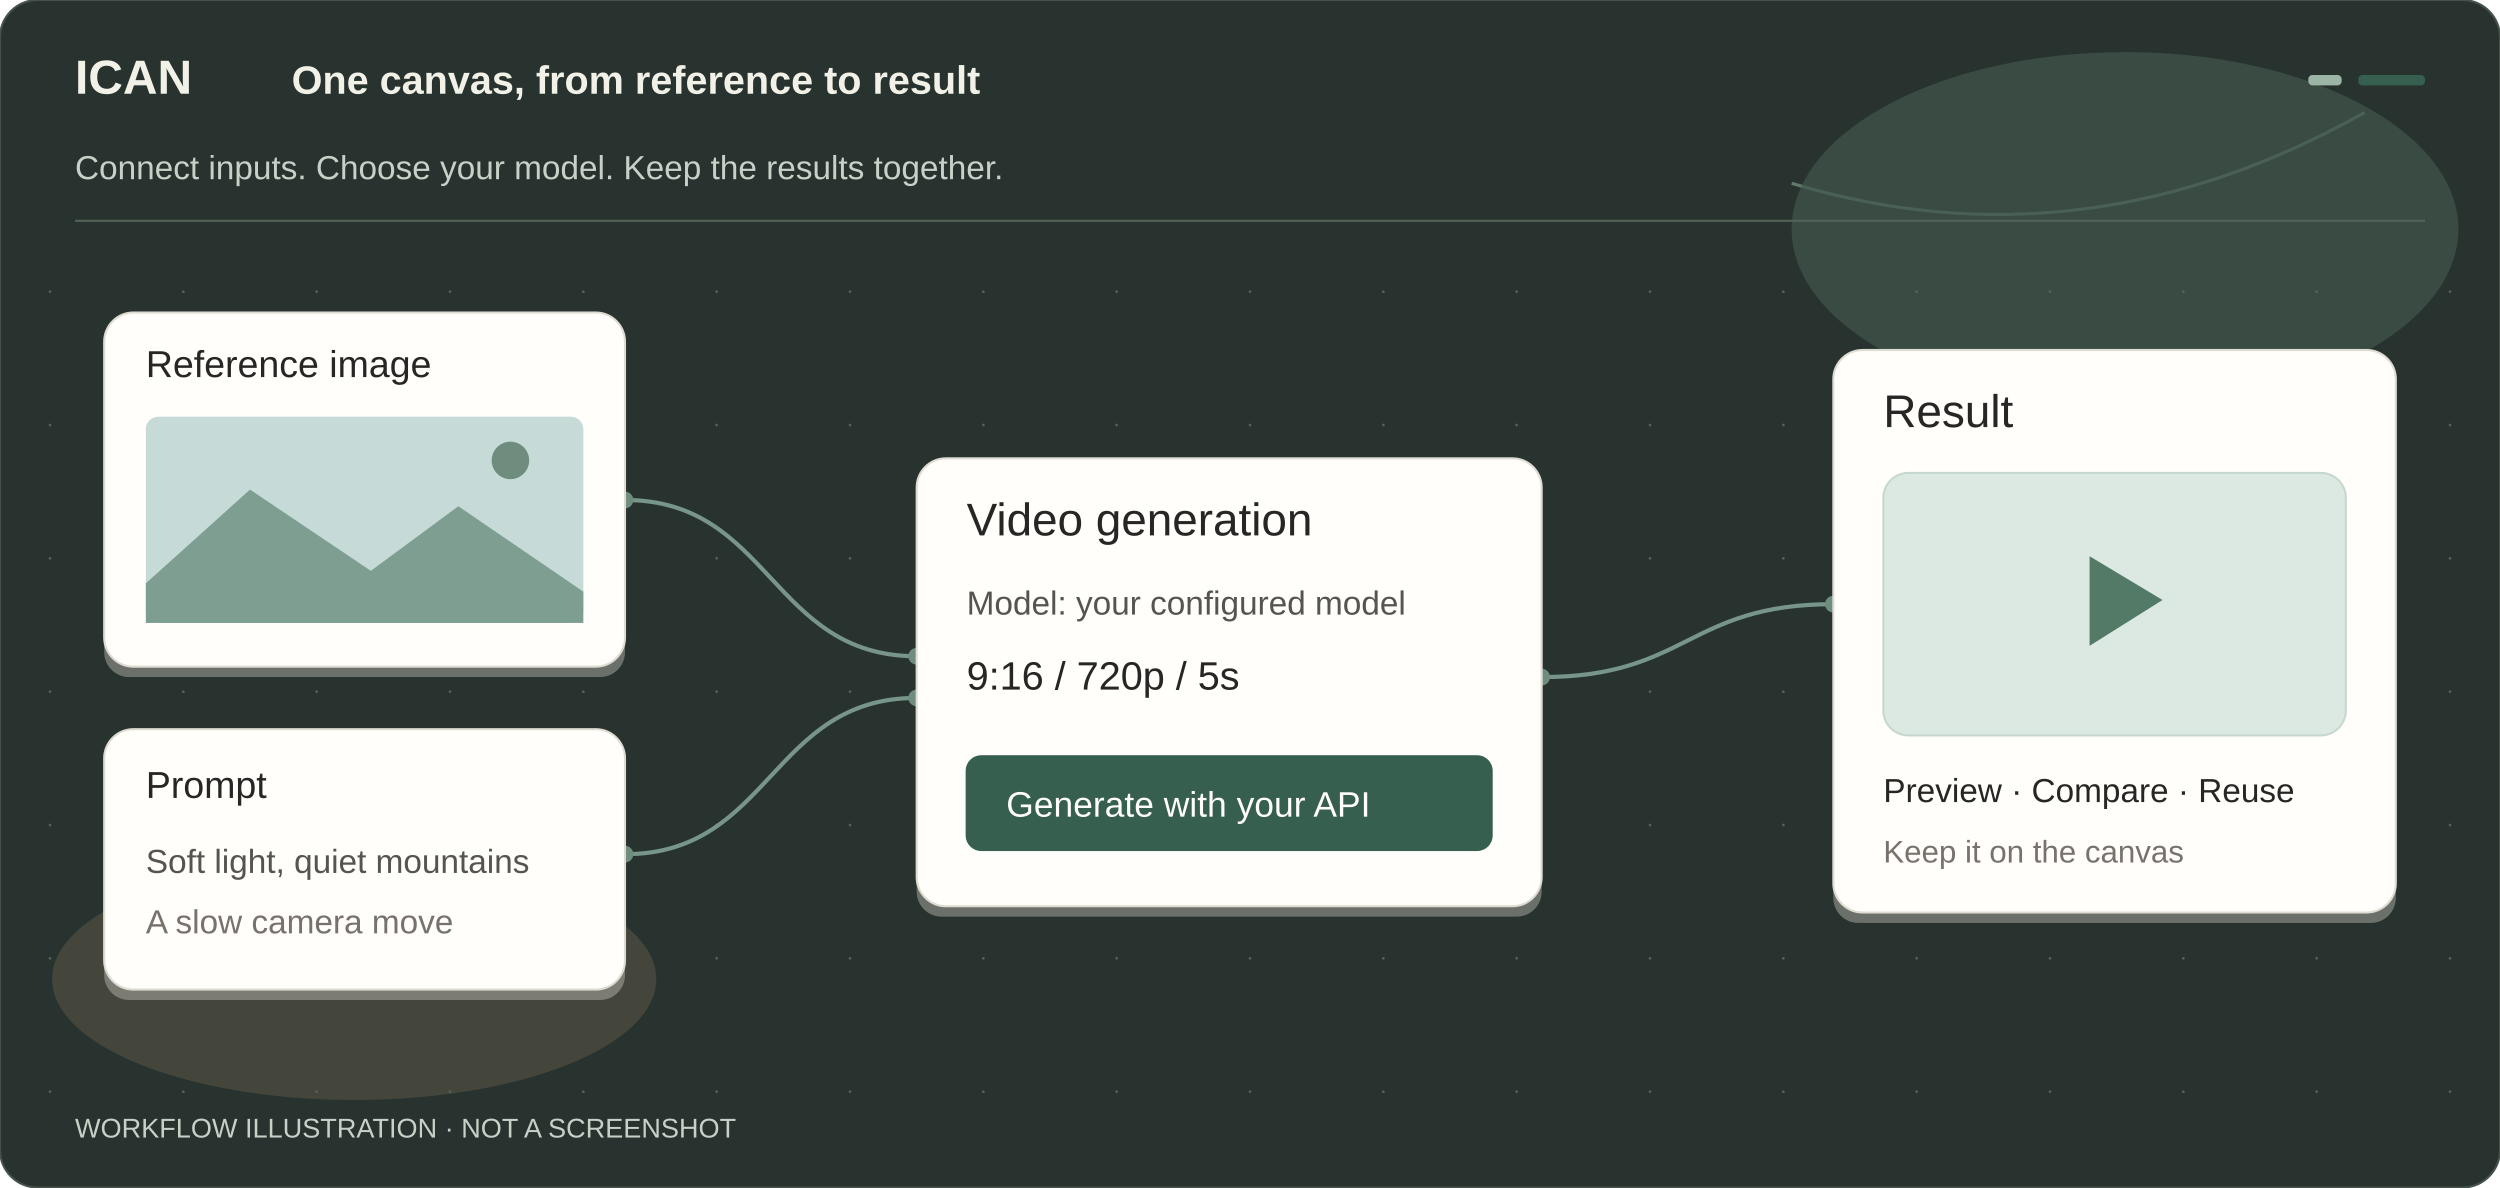
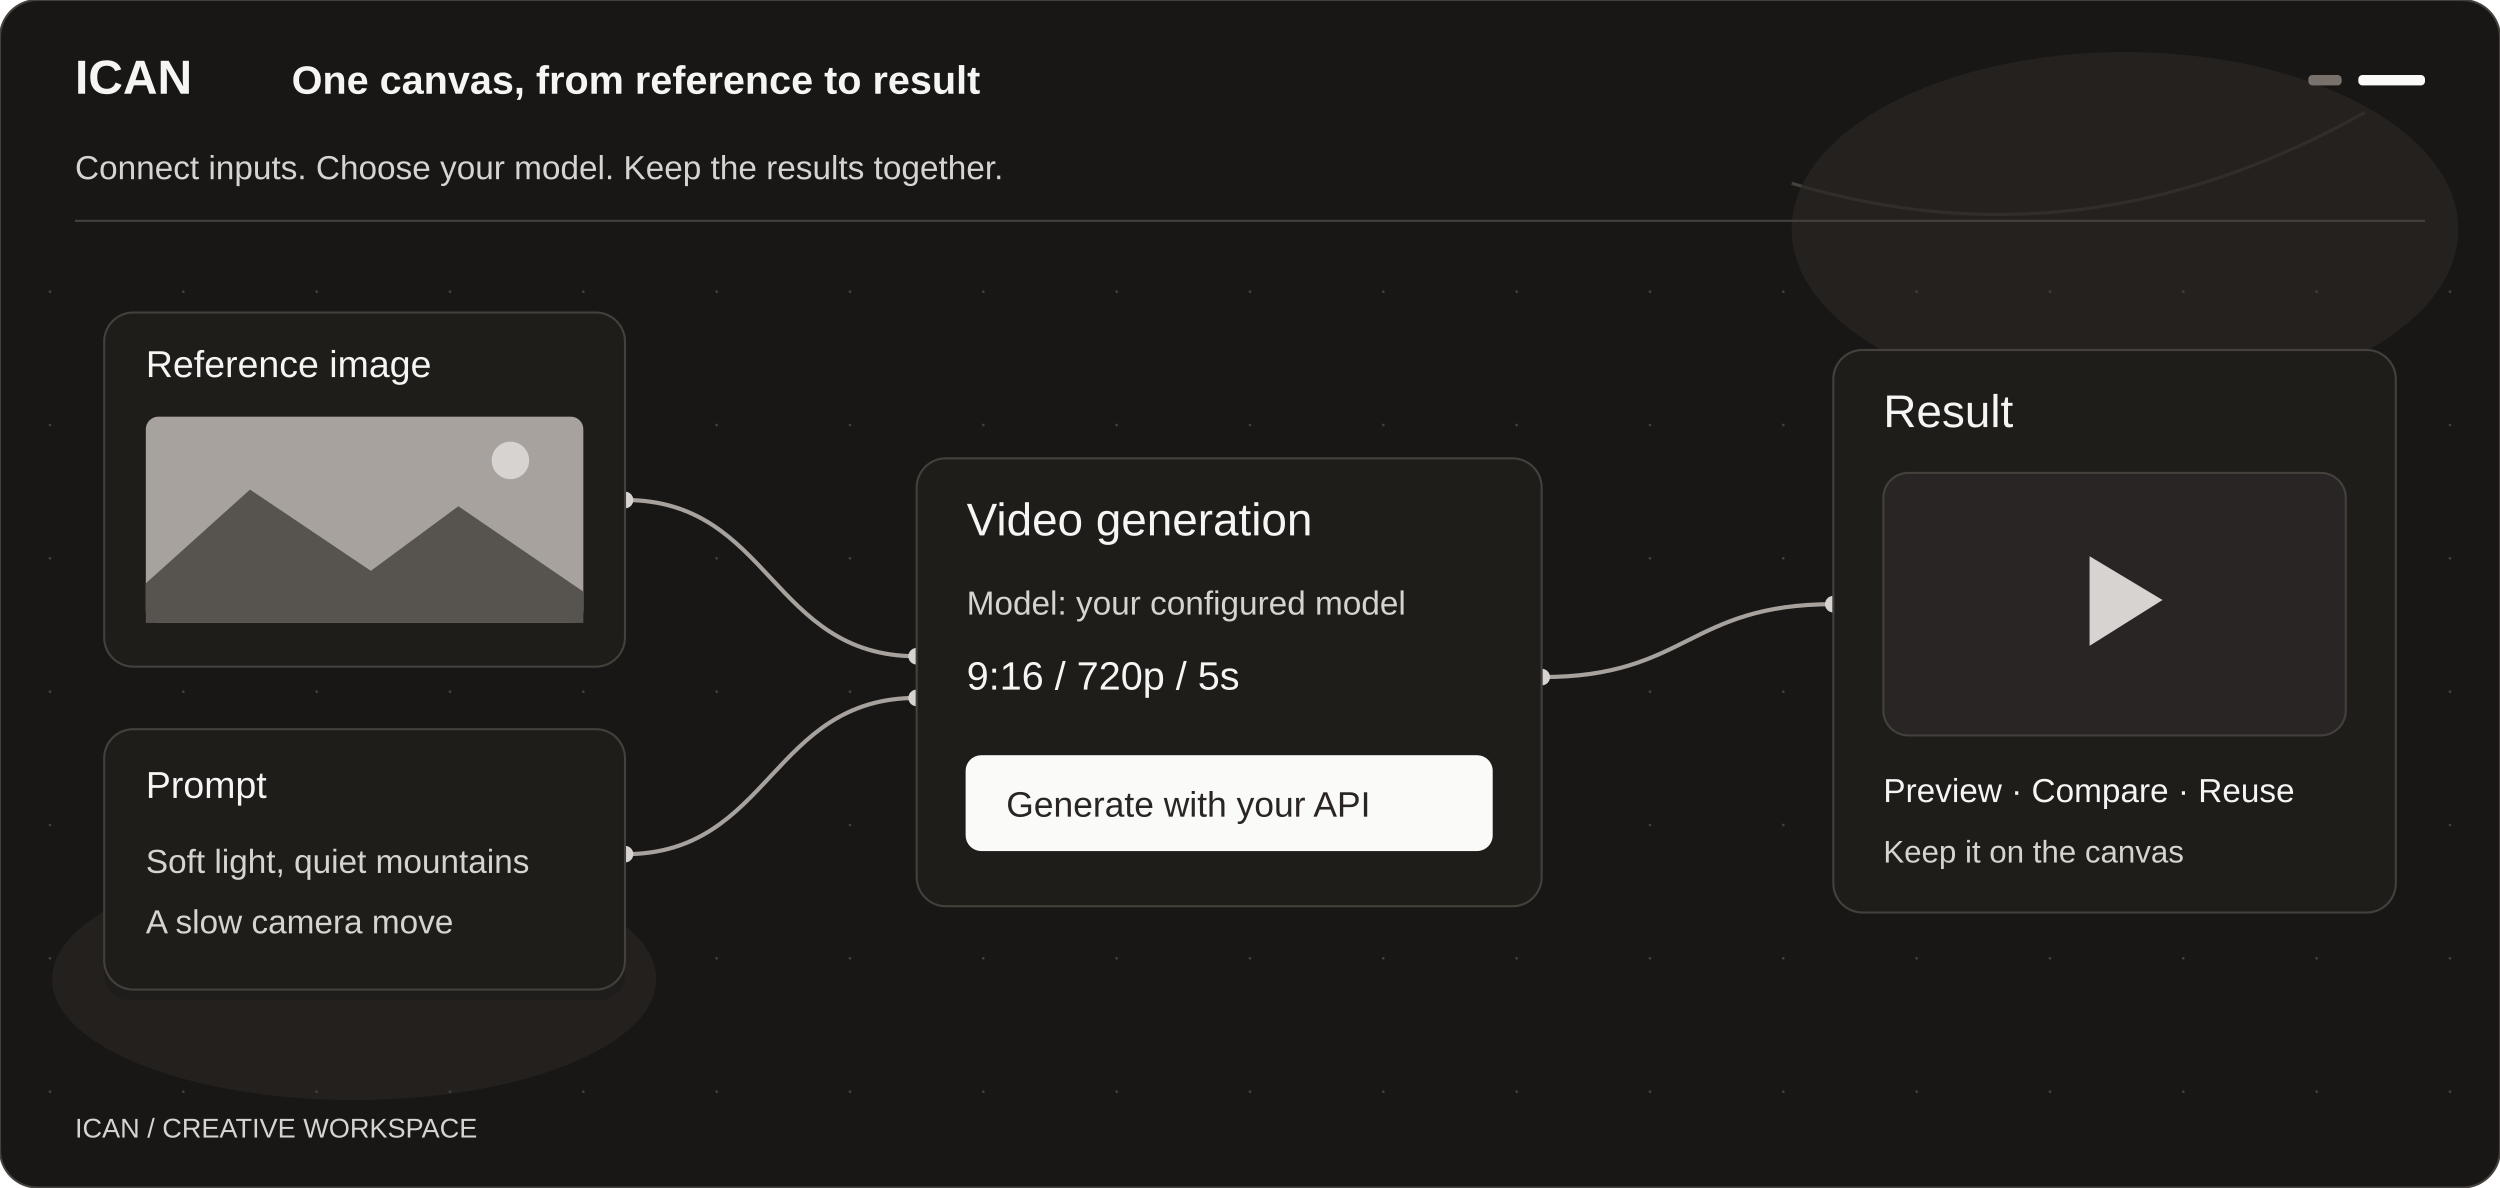
<svg xmlns="http://www.w3.org/2000/svg" width="1200" height="570" viewBox="0 0 1200 570" role="img" aria-labelledby="title desc" font-family="Arial, 'Noto Sans CJK SC', 'Microsoft YaHei', sans-serif">
-   <rect x="0" y="0" width="1200" height="570" rx="18" fill="#28332f" stroke="#45514a" />
-   <path d="M860 88 Q1000 130 1135 54" fill="none" stroke="#617a6b" stroke-width="1.5" />
-   <ellipse cx="170" cy="470" rx="145" ry="58" fill="#535044" opacity=".65" />
-   <ellipse cx="1020" cy="110" rx="160" ry="85" fill="#40564b" opacity=".7" />
-   <g fill="#566258">
+   <rect x="0" y="0" width="1200" height="570" rx="18" fill="#181715" stroke="#44403c" />
+   <path d="M860 88 Q1000 130 1135 54" fill="none" stroke="#44403c" stroke-width="1.5" />
+   <ellipse cx="170" cy="470" rx="145" ry="58" fill="#292524" opacity=".65" />
+   <ellipse cx="1020" cy="110" rx="160" ry="85" fill="#292524" opacity=".7" />
+   <g fill="#44403c">
    <circle cx="24" cy="140" r=".65" />
    <circle cx="24" cy="204" r=".65" />
    <circle cx="24" cy="268" r=".65" />
    <circle cx="24" cy="332" r=".65" />
    <circle cx="24" cy="396" r=".65" />
    <circle cx="24" cy="460" r=".65" />
    <circle cx="24" cy="524" r=".65" />
    <circle cx="88" cy="140" r=".65" />
    <circle cx="88" cy="204" r=".65" />
    <circle cx="88" cy="268" r=".65" />
    <circle cx="88" cy="332" r=".65" />
    <circle cx="88" cy="396" r=".65" />
    <circle cx="88" cy="460" r=".65" />
    <circle cx="88" cy="524" r=".65" />
    <circle cx="152" cy="140" r=".65" />
    <circle cx="152" cy="204" r=".65" />
    <circle cx="152" cy="268" r=".65" />
    <circle cx="152" cy="332" r=".65" />
    <circle cx="152" cy="396" r=".65" />
    <circle cx="152" cy="460" r=".65" />
    <circle cx="152" cy="524" r=".65" />
    <circle cx="216" cy="140" r=".65" />
    <circle cx="216" cy="204" r=".65" />
    <circle cx="216" cy="268" r=".65" />
    <circle cx="216" cy="332" r=".65" />
    <circle cx="216" cy="396" r=".65" />
    <circle cx="216" cy="460" r=".65" />
    <circle cx="216" cy="524" r=".65" />
    <circle cx="280" cy="140" r=".65" />
    <circle cx="280" cy="204" r=".65" />
    <circle cx="280" cy="268" r=".65" />
    <circle cx="280" cy="332" r=".65" />
    <circle cx="280" cy="396" r=".65" />
    <circle cx="280" cy="460" r=".65" />
    <circle cx="280" cy="524" r=".65" />
    <circle cx="344" cy="140" r=".65" />
    <circle cx="344" cy="204" r=".65" />
    <circle cx="344" cy="268" r=".65" />
    <circle cx="344" cy="332" r=".65" />
    <circle cx="344" cy="396" r=".65" />
    <circle cx="344" cy="460" r=".65" />
    <circle cx="344" cy="524" r=".65" />
    <circle cx="408" cy="140" r=".65" />
    <circle cx="408" cy="204" r=".65" />
    <circle cx="408" cy="268" r=".65" />
    <circle cx="408" cy="332" r=".65" />
    <circle cx="408" cy="396" r=".65" />
    <circle cx="408" cy="460" r=".65" />
    <circle cx="408" cy="524" r=".65" />
    <circle cx="472" cy="140" r=".65" />
    <circle cx="472" cy="204" r=".65" />
    <circle cx="472" cy="268" r=".65" />
    <circle cx="472" cy="332" r=".65" />
    <circle cx="472" cy="396" r=".65" />
    <circle cx="472" cy="460" r=".65" />
    <circle cx="472" cy="524" r=".65" />
    <circle cx="536" cy="140" r=".65" />
    <circle cx="536" cy="204" r=".65" />
    <circle cx="536" cy="268" r=".65" />
    <circle cx="536" cy="332" r=".65" />
    <circle cx="536" cy="396" r=".65" />
    <circle cx="536" cy="460" r=".65" />
    <circle cx="536" cy="524" r=".65" />
    <circle cx="600" cy="140" r=".65" />
    <circle cx="600" cy="204" r=".65" />
    <circle cx="600" cy="268" r=".65" />
    <circle cx="600" cy="332" r=".65" />
    <circle cx="600" cy="396" r=".65" />
    <circle cx="600" cy="460" r=".65" />
    <circle cx="600" cy="524" r=".65" />
    <circle cx="664" cy="140" r=".65" />
    <circle cx="664" cy="204" r=".65" />
    <circle cx="664" cy="268" r=".65" />
    <circle cx="664" cy="332" r=".65" />
    <circle cx="664" cy="396" r=".65" />
    <circle cx="664" cy="460" r=".65" />
    <circle cx="664" cy="524" r=".65" />
    <circle cx="728" cy="140" r=".65" />
    <circle cx="728" cy="204" r=".65" />
    <circle cx="728" cy="268" r=".65" />
    <circle cx="728" cy="332" r=".65" />
    <circle cx="728" cy="396" r=".65" />
    <circle cx="728" cy="460" r=".65" />
    <circle cx="728" cy="524" r=".65" />
    <circle cx="792" cy="140" r=".65" />
    <circle cx="792" cy="204" r=".65" />
    <circle cx="792" cy="268" r=".65" />
    <circle cx="792" cy="332" r=".65" />
    <circle cx="792" cy="396" r=".65" />
    <circle cx="792" cy="460" r=".65" />
    <circle cx="792" cy="524" r=".65" />
    <circle cx="856" cy="140" r=".65" />
    <circle cx="856" cy="204" r=".65" />
    <circle cx="856" cy="268" r=".65" />
    <circle cx="856" cy="332" r=".65" />
    <circle cx="856" cy="396" r=".65" />
    <circle cx="856" cy="460" r=".65" />
    <circle cx="856" cy="524" r=".65" />
    <circle cx="920" cy="140" r=".65" />
    <circle cx="920" cy="204" r=".65" />
    <circle cx="920" cy="268" r=".65" />
    <circle cx="920" cy="332" r=".65" />
    <circle cx="920" cy="396" r=".65" />
    <circle cx="920" cy="460" r=".65" />
    <circle cx="920" cy="524" r=".65" />
    <circle cx="984" cy="140" r=".65" />
    <circle cx="984" cy="204" r=".65" />
    <circle cx="984" cy="268" r=".65" />
    <circle cx="984" cy="332" r=".65" />
    <circle cx="984" cy="396" r=".65" />
    <circle cx="984" cy="460" r=".65" />
    <circle cx="984" cy="524" r=".65" />
    <circle cx="1048" cy="140" r=".65" />
    <circle cx="1048" cy="204" r=".65" />
    <circle cx="1048" cy="268" r=".65" />
    <circle cx="1048" cy="332" r=".65" />
    <circle cx="1048" cy="396" r=".65" />
    <circle cx="1048" cy="460" r=".65" />
    <circle cx="1048" cy="524" r=".65" />
    <circle cx="1112" cy="140" r=".65" />
    <circle cx="1112" cy="204" r=".65" />
    <circle cx="1112" cy="268" r=".65" />
    <circle cx="1112" cy="332" r=".65" />
    <circle cx="1112" cy="396" r=".65" />
    <circle cx="1112" cy="460" r=".65" />
    <circle cx="1112" cy="524" r=".65" />
    <circle cx="1176" cy="140" r=".65" />
    <circle cx="1176" cy="204" r=".65" />
    <circle cx="1176" cy="268" r=".65" />
    <circle cx="1176" cy="332" r=".65" />
    <circle cx="1176" cy="396" r=".65" />
    <circle cx="1176" cy="460" r=".65" />
    <circle cx="1176" cy="524" r=".65" />
  </g>
  <g font-family="Arial, 'Noto Sans CJK SC', 'Microsoft YaHei', sans-serif">
-     <path d="M36 106 H1164" stroke="#536157" />
-     <text x="36" y="45" font-size="23" fill="#f1f1e8" font-weight="700">ICAN</text>
-     <text x="140" y="45" font-size="19" fill="#f1f1e8" font-weight="600">One canvas, from reference to result</text>
-     <text x="36" y="86" font-size="16" fill="#c7d1c8">Connect inputs. Choose your model. Keep the results together.</text>
-     <text x="36" y="546" font-size="13" fill="#c7d1c8">WORKFLOW ILLUSTRATION · NOT A SCREENSHOT</text>
-     <path d="M300 240 C370.0 240 370.0 315 440 315" fill="none" stroke="#78958a" stroke-width="2" />
-     <circle cx="300" cy="240" r="4" fill="#6e8d7f" />
-     <circle cx="440" cy="315" r="4" fill="#6e8d7f" />
-     <path d="M300 410 C370.0 410 370.0 335 440 335" fill="none" stroke="#78958a" stroke-width="2" />
-     <circle cx="300" cy="410" r="4" fill="#6e8d7f" />
-     <circle cx="440" cy="335" r="4" fill="#6e8d7f" />
-     <path d="M740 325 C810.0 325 810.0 290 880 290" fill="none" stroke="#78958a" stroke-width="2" />
-     <circle cx="740" cy="325" r="4" fill="#6e8d7f" />
-     <circle cx="880" cy="290" r="4" fill="#6e8d7f" />
-     <rect x="50" y="155.0" width="250" height="170" rx="12" fill="#d8d6cb" stroke="none" opacity=".38" />
-     <rect x="50" y="150" width="250" height="170" rx="14" fill="#fffefa" stroke="#dedbd2" />
-     <text x="70" y="181" font-size="18" fill="#292524">Reference image</text>
-     <rect x="70" y="200" width="210" height="99" rx="6" fill="#c6dbd7" stroke="none" />
-     <path d="M70 280 120 235 178 274 220 243 280 284 V299 H70Z" fill="#7e9e91" />
-     <circle cx="245" cy="221" r="9" fill="#6e8d7f" />
-     <rect x="50" y="355.0" width="250" height="125" rx="12" fill="#d8d6cb" stroke="none" opacity=".38" />
-     <rect x="50" y="350" width="250" height="125" rx="14" fill="#fffefa" stroke="#dedbd2" />
-     <text x="70" y="383" font-size="18" fill="#292524">Prompt</text>
-     <text x="70" y="419" font-size="16" fill="#57534e">Soft light, quiet mountains</text>
-     <text x="70" y="448" font-size="16" fill="#78716c">A slow camera move</text>
-     <rect x="440" y="225.0" width="300" height="215" rx="12" fill="#d8d6cb" stroke="none" opacity=".38" />
-     <rect x="440" y="220" width="300" height="215" rx="14" fill="#fffefa" stroke="#dedbd2" />
-     <text x="464" y="257" font-size="22" fill="#292524">Video generation</text>
-     <text x="464" y="295" font-size="16" fill="#57534e">Model: your configured model</text>
-     <text x="464" y="331" font-size="19" fill="#292524">9:16     /     720p     /     5s</text>
-     <rect x="464" y="363" width="252" height="45" rx="7" fill="#365f50" stroke="#365f50" />
-     <text x="483" y="392" font-size="17" fill="#fffefa">Generate with your API</text>
-     <rect x="880" y="173.0" width="270" height="270" rx="12" fill="#d8d6cb" stroke="none" opacity=".38" />
-     <rect x="880" y="168" width="270" height="270" rx="14" fill="#fffefa" stroke="#dedbd2" />
-     <text x="904" y="205" font-size="22" fill="#292524">Result</text>
-     <rect x="904" y="227" width="222" height="126" rx="12" fill="#dce9e2" stroke="#c6d8cd" />
-     <path d="m1003 267 0 43 35-22Z" fill="#527a66" />
-     <text x="904" y="385" font-size="16" fill="#292524">Preview · Compare · Reuse</text>
-     <text x="904" y="414" font-size="15" fill="#78716c">Keep it on the canvas</text>
-     <rect x="1108" y="36" width="16" height="5" rx="2" fill="#9db5a6" />
-     <rect x="1132" y="36" width="32" height="5" rx="2" fill="#365f50" />
+     <path d="M36 106 H1164" stroke="#44403c" />
+     <text x="36" y="45" font-size="23" fill="#f5f5f4" font-weight="700">ICAN</text>
+     <text x="140" y="45" font-size="19" fill="#f5f5f4" font-weight="600">One canvas, from reference to result</text>
+     <text x="36" y="86" font-size="16" fill="#d6d3d1">Connect inputs. Choose your model. Keep the results together.</text>
+     <text x="36" y="546" font-size="13" fill="#d6d3d1">ICAN / CREATIVE WORKSPACE</text>
+     <path d="M300 240 C370.0 240 370.0 315 440 315" fill="none" stroke="#a8a29e" stroke-width="2" />
+     <circle cx="300" cy="240" r="4" fill="#d6d3d1" />
+     <circle cx="440" cy="315" r="4" fill="#d6d3d1" />
+     <path d="M300 410 C370.0 410 370.0 335 440 335" fill="none" stroke="#a8a29e" stroke-width="2" />
+     <circle cx="300" cy="410" r="4" fill="#d6d3d1" />
+     <circle cx="440" cy="335" r="4" fill="#d6d3d1" />
+     <path d="M740 325 C810.0 325 810.0 290 880 290" fill="none" stroke="#a8a29e" stroke-width="2" />
+     <circle cx="740" cy="325" r="4" fill="#d6d3d1" />
+     <circle cx="880" cy="290" r="4" fill="#d6d3d1" />
+     <rect x="50" y="155.0" width="250" height="170" rx="12" fill="#181715" stroke="none" opacity=".38" />
+     <rect x="50" y="150" width="250" height="170" rx="14" fill="#1f1d1a" stroke="#44403c" />
+     <text x="70" y="181" font-size="18" fill="#f5f5f4">Reference image</text>
+     <rect x="70" y="200" width="210" height="99" rx="6" fill="#a8a29e" stroke="none" />
+     <path d="M70 280 120 235 178 274 220 243 280 284 V299 H70Z" fill="#57534e" />
+     <circle cx="245" cy="221" r="9" fill="#d6d3d1" />
+     <rect x="50" y="355.0" width="250" height="125" rx="12" fill="#181715" stroke="none" opacity=".38" />
+     <rect x="50" y="350" width="250" height="125" rx="14" fill="#1f1d1a" stroke="#44403c" />
+     <text x="70" y="383" font-size="18" fill="#f5f5f4">Prompt</text>
+     <text x="70" y="419" font-size="16" fill="#d6d3d1">Soft light, quiet mountains</text>
+     <text x="70" y="448" font-size="16" fill="#d6d3d1">A slow camera move</text>
+     <rect x="440" y="225.0" width="300" height="215" rx="12" fill="#181715" stroke="none" opacity=".38" />
+     <rect x="440" y="220" width="300" height="215" rx="14" fill="#1f1d1a" stroke="#44403c" />
+     <text x="464" y="257" font-size="22" fill="#f5f5f4">Video generation</text>
+     <text x="464" y="295" font-size="16" fill="#d6d3d1">Model: your configured model</text>
+     <text x="464" y="331" font-size="19" fill="#f5f5f4">9:16     /     720p     /     5s</text>
+     <rect x="464" y="363" width="252" height="45" rx="7" fill="#fafaf9" stroke="#fafaf9" />
+     <text x="483" y="392" font-size="17" fill="#292524">Generate with your API</text>
+     <rect x="880" y="173.0" width="270" height="270" rx="12" fill="#181715" stroke="none" opacity=".38" />
+     <rect x="880" y="168" width="270" height="270" rx="14" fill="#1f1d1a" stroke="#44403c" />
+     <text x="904" y="205" font-size="22" fill="#f5f5f4">Result</text>
+     <rect x="904" y="227" width="222" height="126" rx="12" fill="#292524" stroke="#44403c" />
+     <path d="m1003 267 0 43 35-22Z" fill="#d6d3d1" />
+     <text x="904" y="385" font-size="16" fill="#f5f5f4">Preview · Compare · Reuse</text>
+     <text x="904" y="414" font-size="15" fill="#d6d3d1">Keep it on the canvas</text>
+     <rect x="1108" y="36" width="16" height="5" rx="2" fill="#78716c" />
+     <rect x="1132" y="36" width="32" height="5" rx="2" fill="#fafaf9" />
  </g>
</svg>
